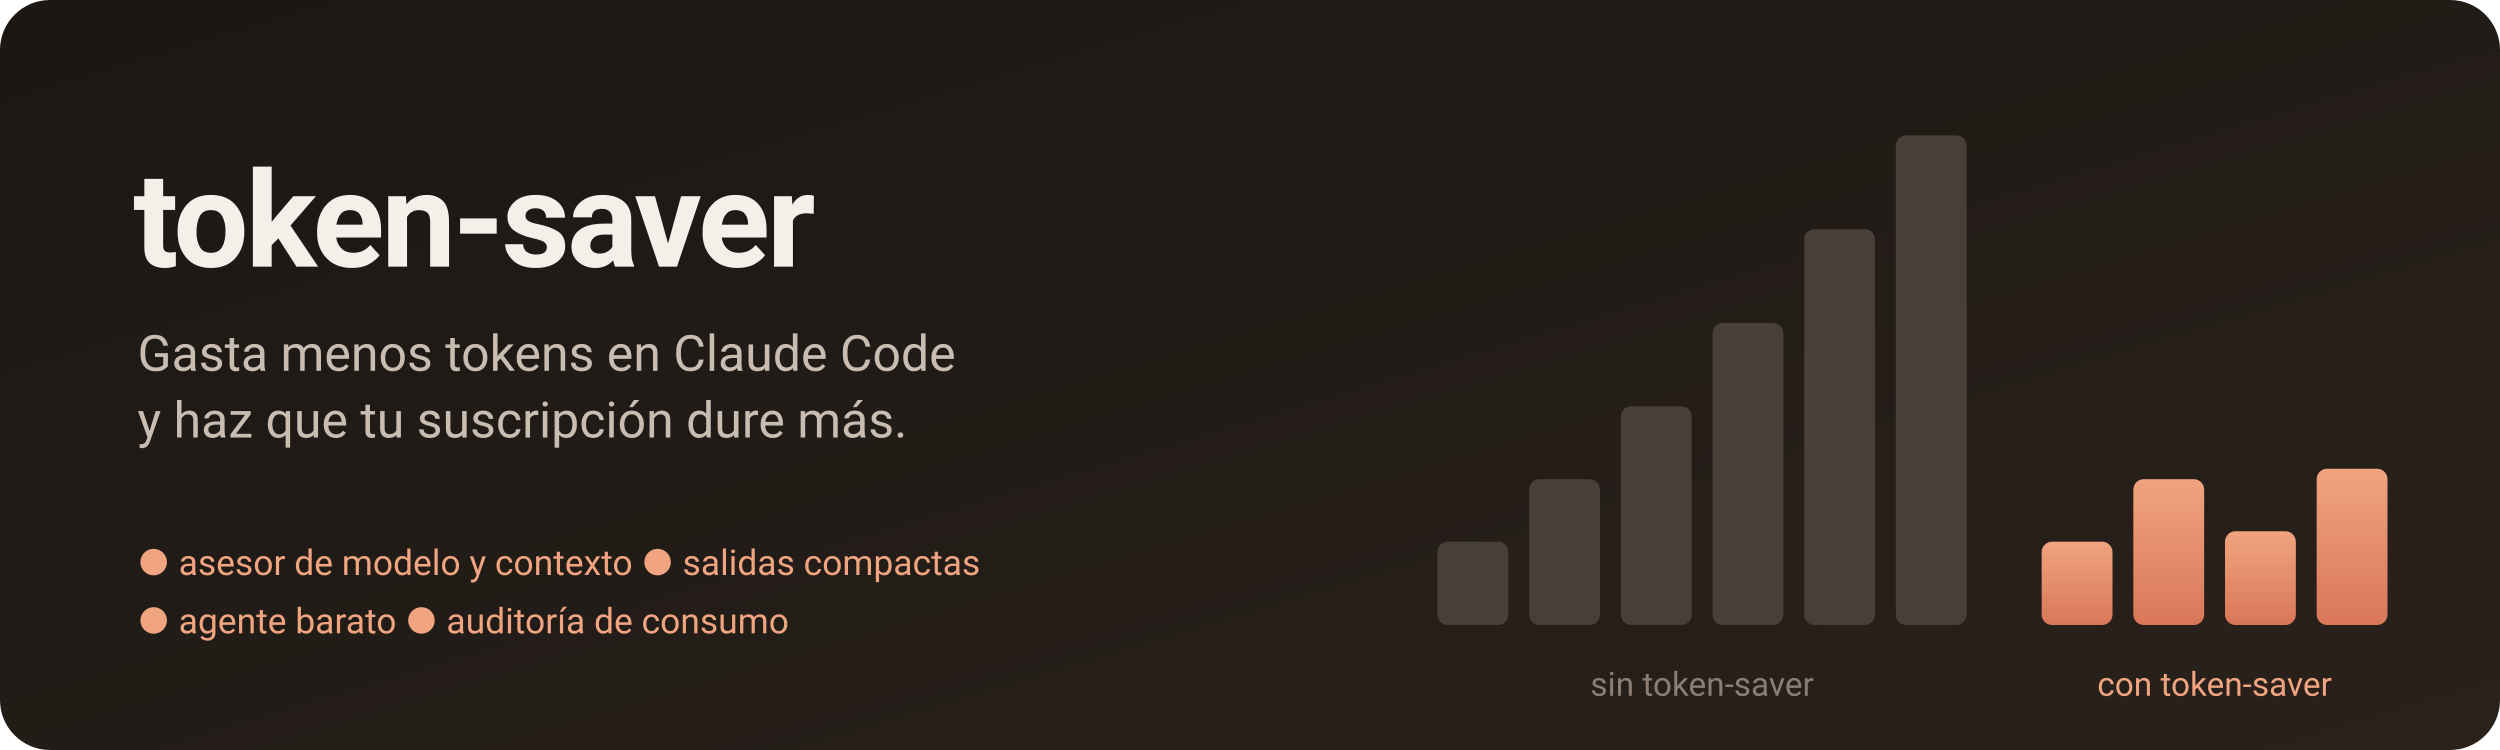
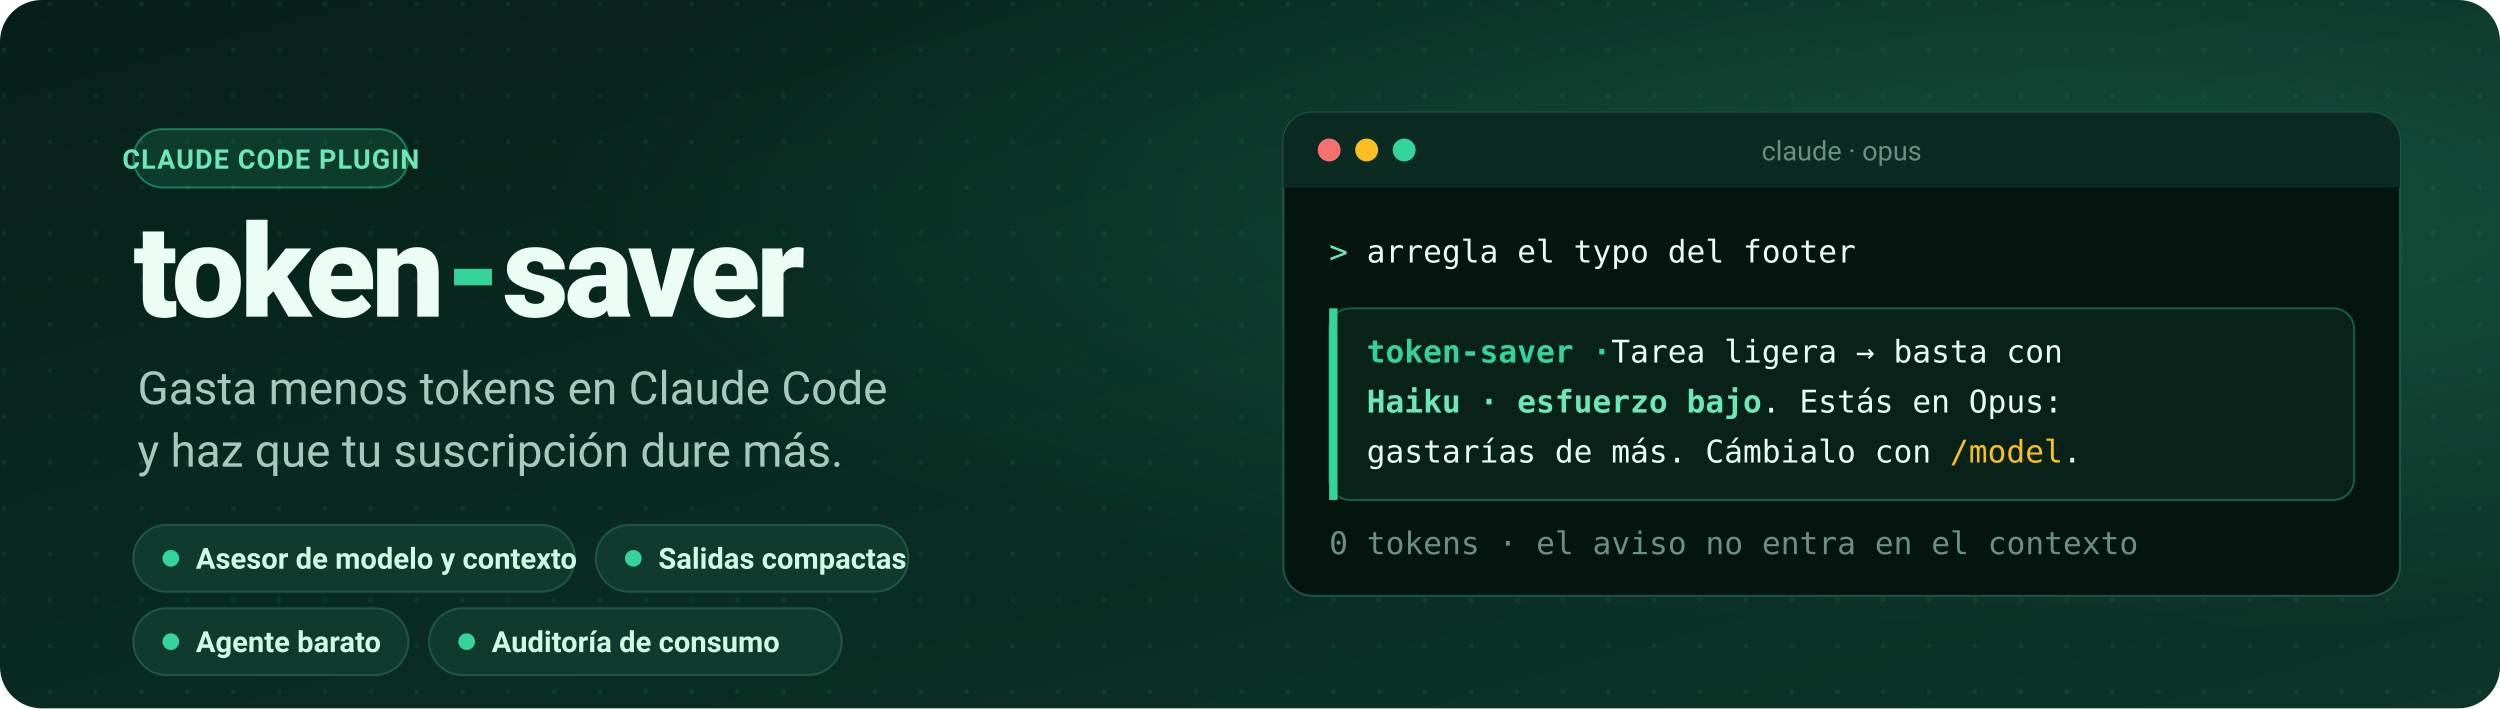
- <svg xmlns="http://www.w3.org/2000/svg" viewBox="0 0 1200 360" width="1200" height="360" font-family="ui-sans-serif, -apple-system, 'Segoe UI', Roboto, sans-serif">
+ <svg xmlns="http://www.w3.org/2000/svg" viewBox="0 0 1200 340" width="1200" height="340" font-family="ui-sans-serif, -apple-system, 'Segoe UI', Roboto, sans-serif">
  <defs>
    <linearGradient id="bg" x1="0" y1="0" x2="1" y2="1">
-       <stop offset="0" stop-color="#1a1714" />
-       <stop offset="1" stop-color="#2a211b" />
+       <stop offset="0" stop-color="#062019" />
+       <stop offset="1" stop-color="#0d3529" />
    </linearGradient>
-     <linearGradient id="hot" x1="0" y1="1" x2="0" y2="0">
-       <stop offset="0" stop-color="#d97757" />
-       <stop offset="1" stop-color="#f0a47f" />
-     </linearGradient>
+     <radialGradient id="glow" cx="0.82" cy="0.3" r="0.6">
+       <stop offset="0" stop-color="#34d399" stop-opacity="0.22" />
+       <stop offset="1" stop-color="#34d399" stop-opacity="0" />
+     </radialGradient>
+     <pattern id="dots" width="22" height="22" patternUnits="userSpaceOnUse">
+       <circle cx="2" cy="2" r="1.2" fill="#34d399" fill-opacity="0.09" />
+     </pattern>
  </defs>
-   <rect width="1200" height="360" rx="24" fill="url(#bg)" />
-   <g transform="translate(690 300)">
-     <g fill="#4a3f37">
-       <rect x="0" y="-40" width="34" height="40" rx="5" />
-       <rect x="44" y="-70" width="34" height="70" rx="5" />
-       <rect x="88" y="-105" width="34" height="105" rx="5" />
-       <rect x="132" y="-145" width="34" height="145" rx="5" />
-       <rect x="176" y="-190" width="34" height="190" rx="5" />
-       <rect x="220" y="-235" width="34" height="235" rx="5" />
+   <rect width="1200" height="340" rx="20" fill="url(#bg)" />
+   <rect width="1200" height="340" rx="20" fill="url(#dots)" />
+   <rect width="1200" height="340" rx="20" fill="url(#glow)" />
+   <g transform="translate(64 0)">
+     <rect x="0" y="62" width="132" height="28" rx="14" fill="#34d399" fill-opacity="0.14" stroke="#34d399" stroke-opacity="0.45" />
+     <text x="66" y="81" fill="#6ee7b7" font-size="13" font-weight="600" text-anchor="middle" letter-spacing="0.5">CLAUDE CODE PLUGIN</text>
+     <text x="0" y="152" fill="#ecfdf5" font-size="62" font-weight="800" letter-spacing="-2">token<tspan fill="#34d399">-</tspan>saver</text>
+     <text x="2" y="194" fill="#a7c9bd" font-size="22">Gasta menos tokens en Claude Code</text>
+     <text x="2" y="224" fill="#a7c9bd" font-size="22">y haz que tu suscripción dure más.</text>
+     <g font-size="14" font-weight="600" fill="#d1fae5">
+       <rect x="0" y="252" width="212" height="32" rx="16" fill="#113a2f" stroke="#1f5446" />
+       <circle cx="18" cy="268" r="4" fill="#34d399" />
+       <text x="30" y="273">Asesor de modelo y contexto</text>
+       <rect x="222" y="252" width="150" height="32" rx="16" fill="#113a2f" stroke="#1f5446" />
+       <circle cx="240" cy="268" r="4" fill="#34d399" />
+       <text x="252" y="273">Salidas compactas</text>
+       <rect x="0" y="292" width="132" height="32" rx="16" fill="#113a2f" stroke="#1f5446" />
+       <circle cx="18" cy="308" r="4" fill="#34d399" />
+       <text x="30" y="313">Agente barato</text>
+       <rect x="142" y="292" width="198" height="32" rx="16" fill="#113a2f" stroke="#1f5446" />
+       <circle cx="160" cy="308" r="4" fill="#34d399" />
+       <text x="172" y="313">Auditoría de consumo</text>
    </g>
-     <g fill="url(#hot)">
-       <rect x="290" y="-40" width="34" height="40" rx="5" />
-       <rect x="334" y="-70" width="34" height="70" rx="5" />
-       <rect x="378" y="-45" width="34" height="45" rx="5" />
-       <rect x="422" y="-75" width="34" height="75" rx="5" />
+   </g>
+   <g transform="translate(616 54)">
+     <rect width="536" height="232" rx="14" fill="#04140f" stroke="#1f5446" />
+     <path d="M0 14a14 14 0 0 1 14-14h508a14 14 0 0 1 14 14v22H0z" fill="#0b2a21" />
+     <circle cx="22" cy="18" r="5.5" fill="#f87171" />
+     <circle cx="40" cy="18" r="5.5" fill="#fbbf24" />
+     <circle cx="58" cy="18" r="5.5" fill="#34d399" />
+     <text x="268" y="23" fill="#6b8f83" font-size="13" text-anchor="middle">claude · opus</text>
+     <g font-family="ui-monospace, 'Cascadia Code', Consolas, Menlo, monospace" font-size="15">
+       <text x="22" y="72" fill="#6ee7b7">&gt;</text>
+       <text x="40" y="72" fill="#ecfdf5">arregla el typo del footer</text>
+       <rect x="22" y="94" width="492" height="92" rx="10" fill="#34d399" fill-opacity="0.08" stroke="#34d399" stroke-opacity="0.35" />
+       <rect x="22" y="94" width="4" height="92" fill="#34d399" />
+       <text x="40" y="120" fill="#34d399" font-weight="700">token-saver ·<tspan fill="#ecfdf5" font-weight="400"> Tarea ligera → basta con</tspan>
+       </text>
+       <text x="40" y="144" fill="#ecfdf5">
+         <tspan fill="#6ee7b7" font-weight="700">Haiku · esfuerzo bajo</tspan>. Estás en Opus:</text>
+       <text x="40" y="168" fill="#ecfdf5">gastarías de más. Cámbialo con <tspan fill="#fbbf24">/model</tspan>.</text>
+       <text x="22" y="212" fill="#6b8f83">0 tokens · el aviso no entra en el contexto</text>
    </g>
-     <text x="127" y="34" fill="#8b7d72" font-size="16" text-anchor="middle">sin token-saver</text>
-     <text x="373" y="34" fill="#f0a47f" font-size="16" text-anchor="middle">con token-saver</text>
-   </g>
-   <text x="64" y="128" fill="#f5efe9" font-size="64" font-weight="700" letter-spacing="-1.5">token-saver</text>
-   <text x="66" y="178" fill="#c9bcb1" font-size="24">Gasta menos tokens en Claude Code</text>
-   <text x="66" y="210" fill="#c9bcb1" font-size="24">y haz que tu suscripción dure más.</text>
-   <g font-size="17" fill="#f0a47f">
-     <text x="66" y="276">● asesor de modelo y contexto   ● salidas compactas</text>
-     <text x="66" y="304">● agente barato   ● auditoría de consumo</text>
  </g>
</svg>
